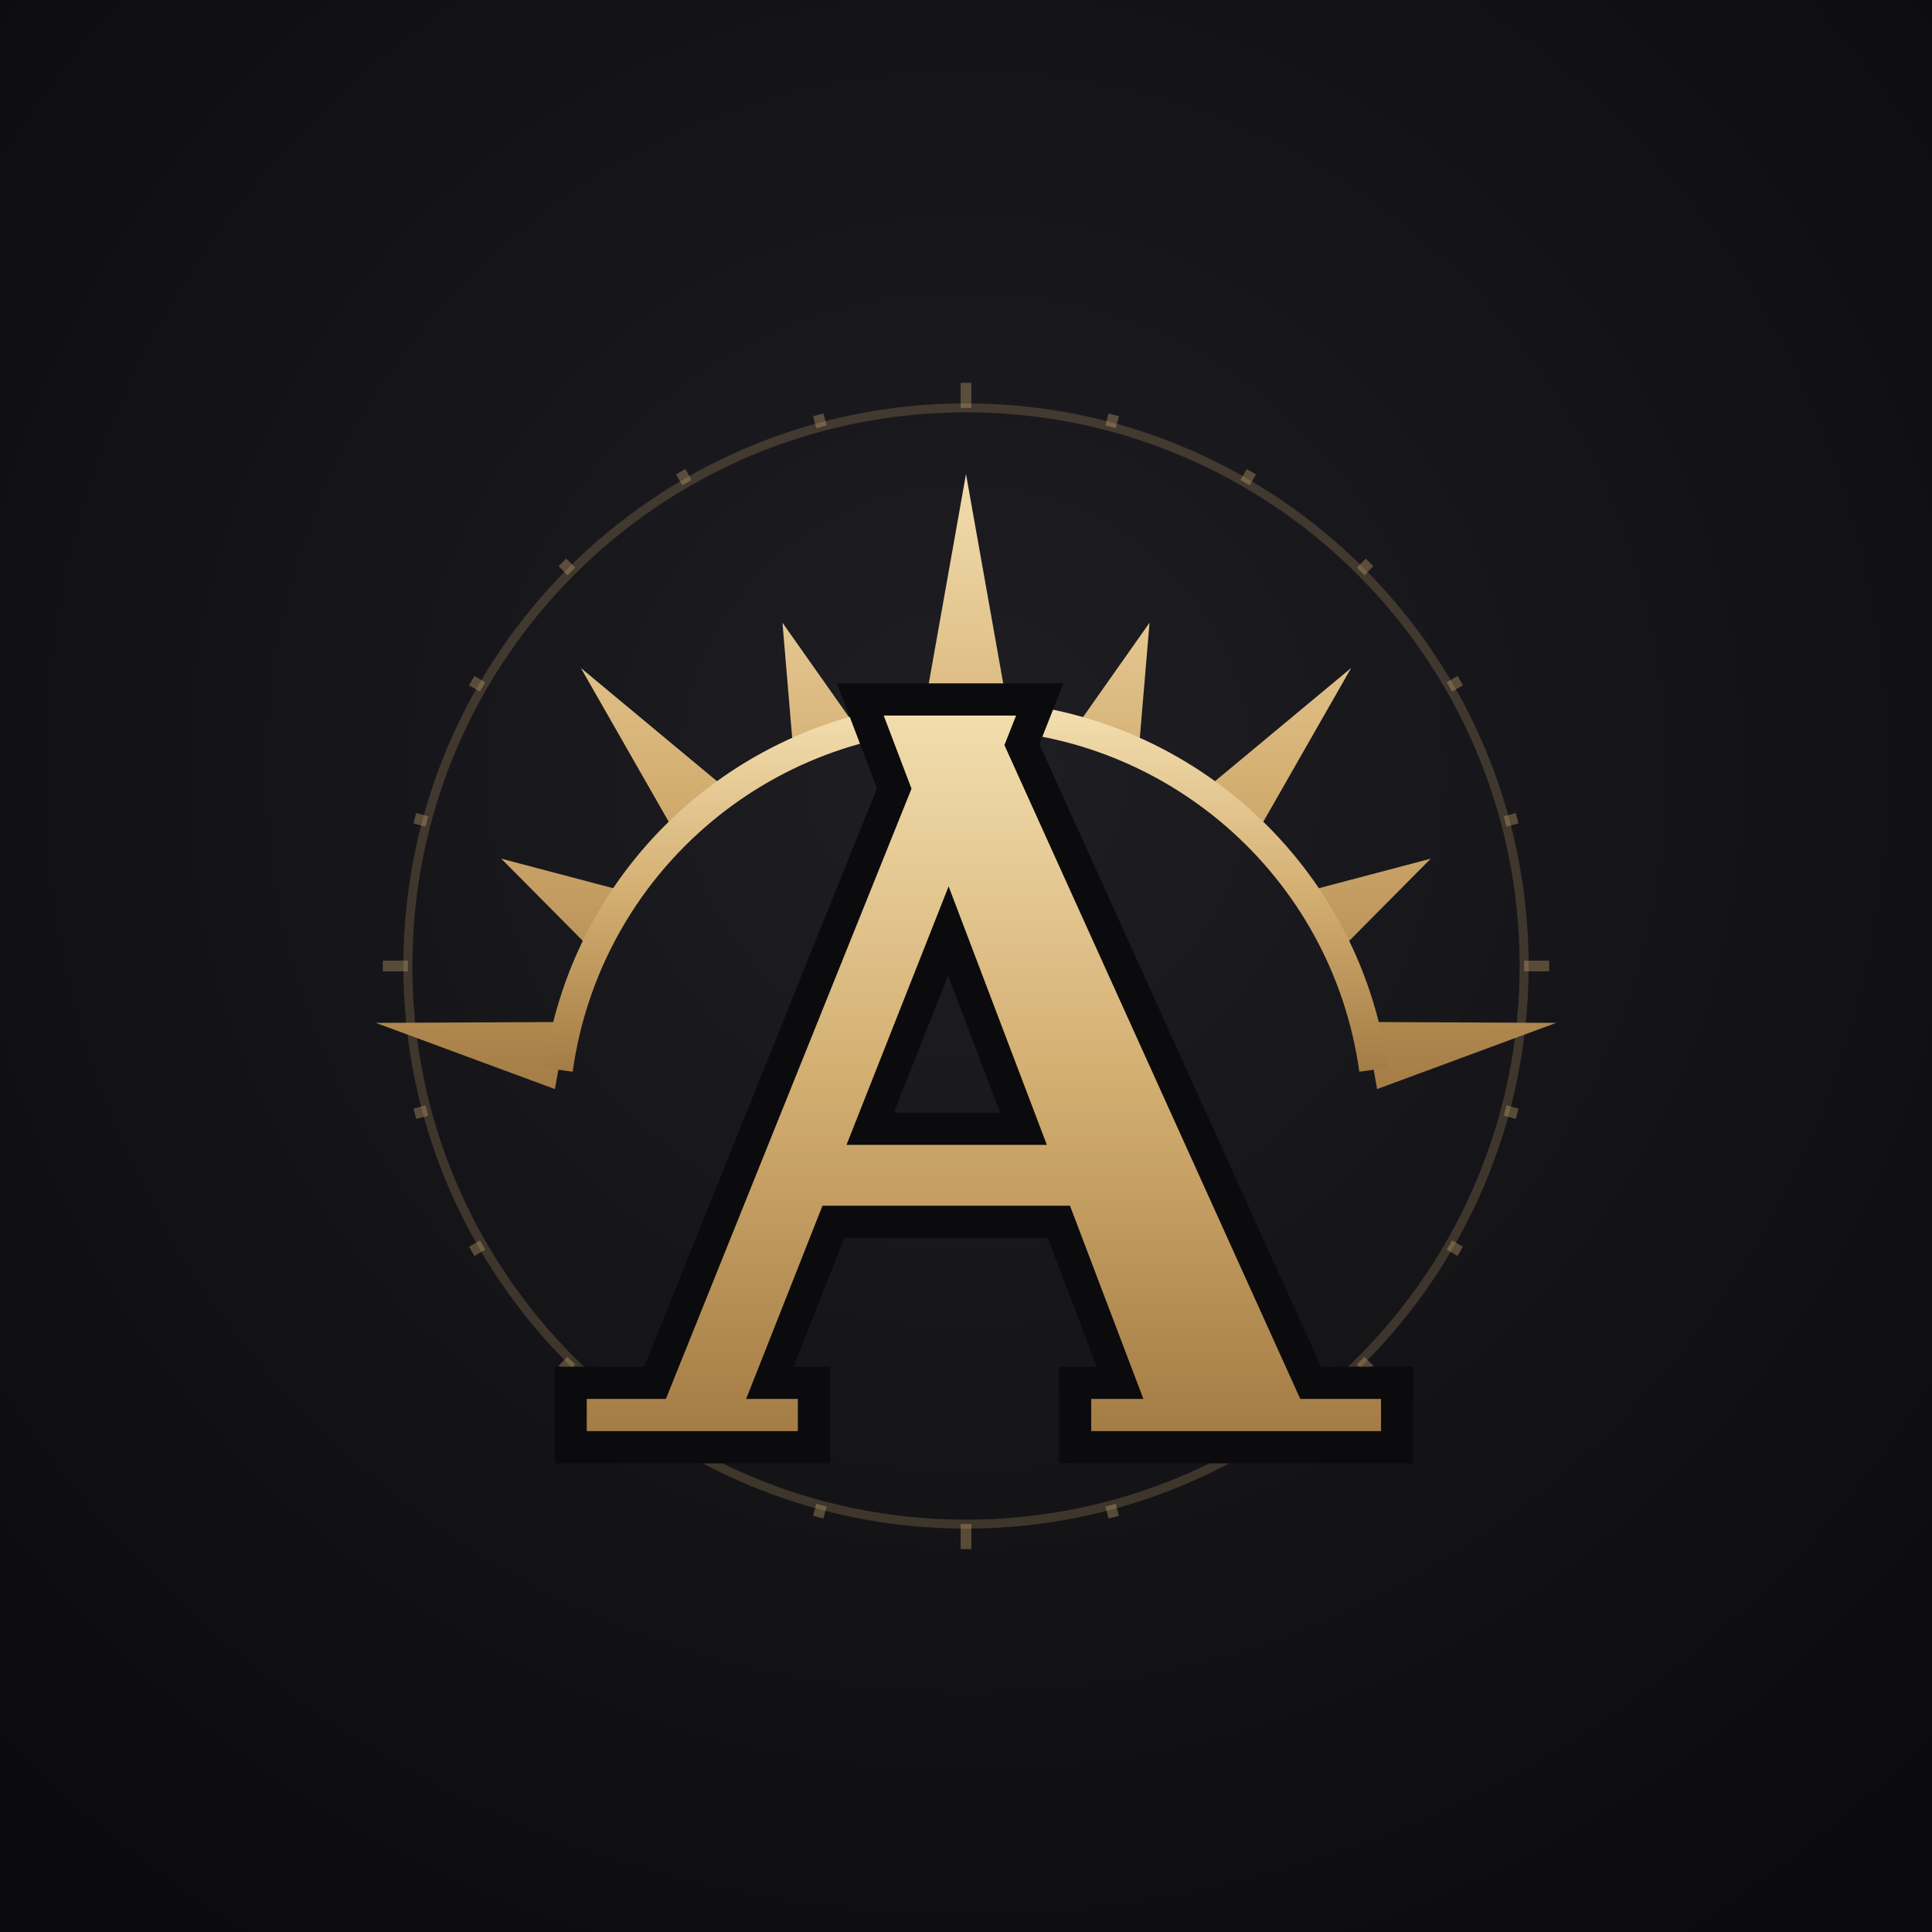
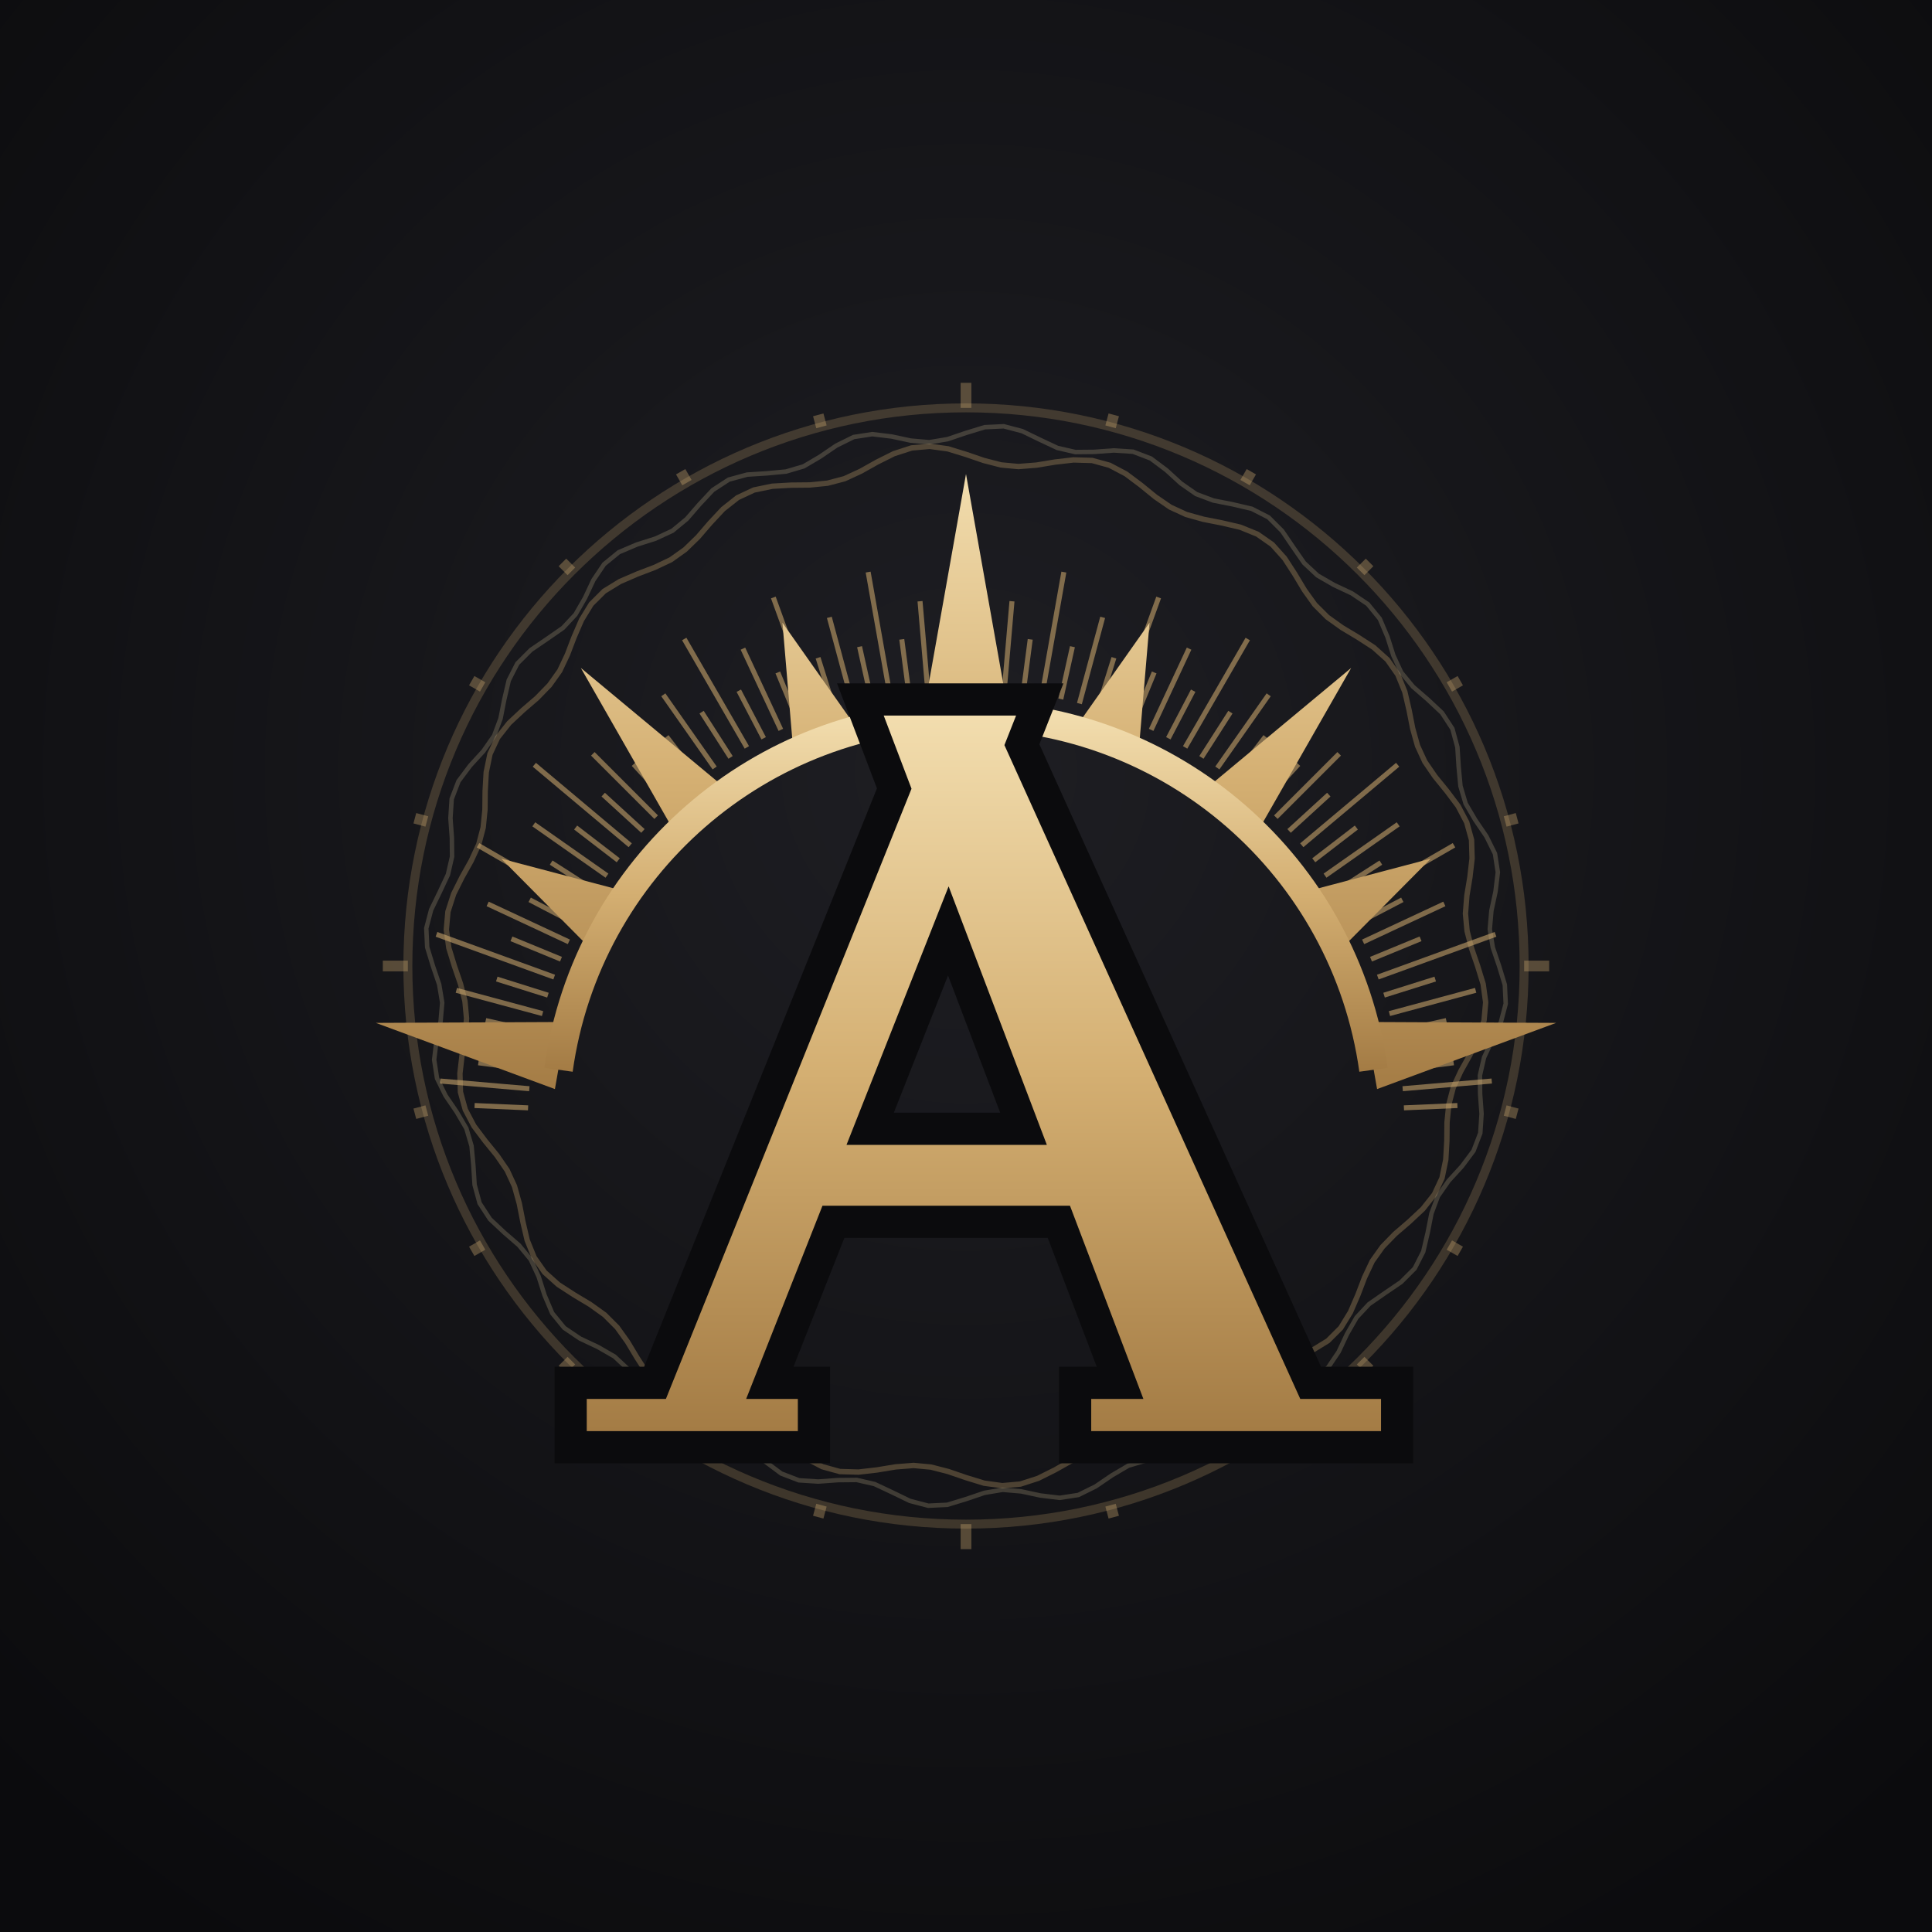
<svg xmlns="http://www.w3.org/2000/svg" width="512" height="512" viewBox="0 0 108 108">
  <defs>
    <linearGradient id="gold" x1="0" y1="0" x2="0" y2="1">
      <stop offset="0.0" stop-color="#F2DDAE" />
      <stop offset="0.5" stop-color="#D4AF72" />
      <stop offset="1.0" stop-color="#A47C45" />
    </linearGradient>
    <radialGradient id="bg" cx="50%" cy="40%" r="72%">
      <stop offset="0" stop-color="#1E1E23" />
      <stop offset="1" stop-color="#0B0B0D" />
    </radialGradient>
  </defs>
  <rect width="108" height="108" fill="url(#bg)" />
  <path d="M22.8,54 A31.2,31.2 0 1,1 85.2,54 A31.2,31.2 0 1,1 22.8,54" fill="none" stroke="#D4AF72" stroke-opacity="0.22" stroke-width="0.5" />
  <path d="M85.20,54.00 L86.60,54.00 M84.14,62.08 L84.81,62.26 M81.02,69.60 L81.63,69.95 M76.06,76.06 L76.56,76.56 M69.60,81.02 L69.95,81.63 M62.08,84.14 L62.26,84.81 M54.00,85.20 L54.00,86.60 M45.92,84.14 L45.74,84.81 M38.40,81.02 L38.05,81.63 M31.94,76.06 L31.44,76.56 M26.98,69.60 L26.37,69.95 M23.86,62.08 L23.19,62.26 M22.80,54.00 L21.40,54.00 M23.86,45.92 L23.19,45.74 M26.98,38.40 L26.37,38.05 M31.94,31.94 L31.44,31.44 M38.40,26.98 L38.05,26.37 M45.92,23.86 L45.74,23.19 M54.00,22.80 L54.00,21.40 M62.08,23.86 L62.26,23.19 M69.60,26.98 L69.95,26.37 M76.06,31.94 L76.56,31.44 M81.02,38.40 L81.63,38.05 M84.14,45.92 L84.81,45.74" fill="none" stroke="#D4AF72" stroke-opacity="0.35" stroke-width="0.6" />
+   <path d="M82.60,54.00 L82.91,55.01 L83.05,56.03 L82.96,57.04 L82.64,58.03 L82.17,58.97 L81.66,59.88 L81.24,60.79 L80.99,61.74 L80.89,62.74 L80.88,63.78 L80.82,64.83 L80.61,65.85 L80.18,66.77 L79.54,67.58 L78.77,68.30 L77.98,68.98 L77.28,69.70 L76.71,70.50 L76.28,71.41 L75.91,72.38 L75.49,73.35 L74.95,74.23 L74.23,74.95 L73.35,75.49 L72.38,75.91 L71.41,76.28 L70.50,76.71 L69.70,77.28 L68.98,77.98 L68.30,78.77 L67.58,79.54 L66.77,80.18 L65.85,80.61 L64.83,80.82 L63.78,80.88 L62.74,80.89 L61.74,80.99 L60.79,81.24 L59.88,81.66 L58.97,82.17 L58.03,82.64 L57.04,82.96 L56.03,83.05 L55.01,82.91 L54.00,82.60 L53.01,82.26 L52.04,82.01 L51.07,81.92 L50.06,82.00 L49.03,82.17 L47.99,82.29 L46.95,82.26 L45.97,81.99 L45.06,81.51 L44.22,80.88 L43.41,80.22 L42.58,79.65 L41.69,79.24 L40.72,78.97 L39.70,78.77 L38.67,78.53 L37.71,78.14 L36.88,77.56 L36.19,76.79 L35.62,75.91 L35.08,75.01 L34.50,74.20 L33.80,73.50 L32.99,72.92 L32.09,72.38 L31.21,71.81 L30.44,71.12 L29.86,70.29 L29.47,69.33 L29.23,68.30 L29.03,67.28 L28.76,66.31 L28.35,65.42 L27.78,64.59 L27.12,63.78 L26.49,62.94 L26.01,62.03 L25.74,61.05 L25.71,60.01 L25.83,58.97 L26.00,57.94 L26.08,56.93 L25.99,55.96 L25.74,54.99 L25.40,54.00 L25.09,52.99 L24.95,51.97 L25.04,50.96 L25.36,49.97 L25.83,49.03 L26.34,48.12 L26.76,47.21 L27.01,46.26 L27.11,45.26 L27.12,44.22 L27.18,43.17 L27.39,42.15 L27.82,41.23 L28.46,40.42 L29.23,39.70 L30.02,39.02 L30.72,38.30 L31.29,37.50 L31.72,36.59 L32.09,35.62 L32.51,34.65 L33.05,33.77 L33.77,33.05 L34.65,32.51 L35.62,32.09 L36.59,31.72 L37.50,31.29 L38.30,30.72 L39.02,30.02 L39.70,29.23 L40.42,28.46 L41.23,27.82 L42.15,27.39 L43.17,27.18 L44.22,27.12 L45.26,27.11 L46.26,27.01 L47.21,26.76 L48.12,26.34 L49.03,25.83 L49.97,25.36 L50.96,25.04 L51.97,24.95 L52.99,25.09 L54.00,25.40 L54.99,25.74 L55.96,25.99 L56.93,26.08 L57.94,26.00 L58.97,25.83 L60.01,25.71 L61.05,25.74 L62.03,26.01 L62.94,26.49 L63.78,27.12 L64.59,27.78 L65.42,28.35 L66.31,28.76 L67.28,29.03 L68.30,29.23 L69.33,29.47 L70.29,29.86 L71.12,30.44 L71.81,31.21 L72.38,32.09 L72.92,32.99 L73.50,33.80 L74.20,34.50 L75.01,35.08 L75.91,35.62 L76.79,36.19 L77.56,36.88 L78.14,37.71 L78.53,38.67 L78.77,39.70 L78.97,40.72 L79.24,41.69 L79.65,42.58 L80.22,43.41 L80.88,44.22 L81.51,45.06 L81.99,45.97 L82.26,46.95 L82.29,47.99 L82.17,49.03 L82.00,50.06 L81.92,51.07 L82.01,52.04 L82.26,53.01 Z" fill="none" stroke="#D4AF72" stroke-opacity="0.30" stroke-width="0.3" />
+   <path d="M83.80,54.00 L84.12,55.05 L84.17,56.11 L83.90,57.14 L83.42,58.13 L82.96,59.11 L82.73,60.11 L82.74,61.16 L82.82,62.26 L82.75,63.34 L82.37,64.33 L81.72,65.20 L80.98,66.01 L80.38,66.87 L80.02,67.83 L79.81,68.90 L79.56,69.97 L79.08,70.91 L78.32,71.67 L77.41,72.29 L76.53,72.90 L75.83,73.65 L75.30,74.57 L74.83,75.57 L74.23,76.46 L73.41,77.13 L72.40,77.56 L71.36,77.89 L70.41,78.33 L69.61,78.99 L68.90,79.81 L68.15,80.61 L67.26,81.19 L66.23,81.47 L65.13,81.54 L64.06,81.64 L63.08,81.93 L62.16,82.47 L61.25,83.09 L60.28,83.57 L59.24,83.73 L58.16,83.60 L57.09,83.37 L56.05,83.28 L55.03,83.45 L54.00,83.80 L52.95,84.12 L51.89,84.17 L50.86,83.90 L49.87,83.42 L48.89,82.96 L47.89,82.73 L46.84,82.74 L45.74,82.82 L44.66,82.75 L43.67,82.37 L42.80,81.72 L41.99,80.98 L41.13,80.38 L40.17,80.02 L39.10,79.81 L38.03,79.56 L37.09,79.08 L36.33,78.32 L35.71,77.41 L35.10,76.53 L34.35,75.83 L33.43,75.30 L32.43,74.83 L31.54,74.23 L30.87,73.41 L30.44,72.40 L30.11,71.36 L29.67,70.41 L29.01,69.61 L28.19,68.90 L27.39,68.15 L26.81,67.26 L26.53,66.23 L26.46,65.13 L26.36,64.06 L26.07,63.08 L25.53,62.16 L24.91,61.25 L24.43,60.28 L24.27,59.24 L24.40,58.16 L24.63,57.09 L24.72,56.05 L24.55,55.03 L24.20,54.00 L23.88,52.95 L23.83,51.89 L24.10,50.86 L24.58,49.87 L25.04,48.89 L25.27,47.89 L25.26,46.84 L25.18,45.74 L25.25,44.66 L25.63,43.67 L26.28,42.80 L27.02,41.99 L27.62,41.13 L27.98,40.17 L28.19,39.10 L28.44,38.03 L28.92,37.09 L29.68,36.33 L30.59,35.71 L31.47,35.10 L32.17,34.35 L32.70,33.43 L33.17,32.43 L33.77,31.54 L34.59,30.87 L35.60,30.44 L36.64,30.11 L37.59,29.67 L38.39,29.01 L39.10,28.19 L39.85,27.39 L40.74,26.81 L41.77,26.53 L42.87,26.46 L43.94,26.36 L44.92,26.07 L45.84,25.53 L46.75,24.91 L47.72,24.43 L48.76,24.27 L49.84,24.40 L50.91,24.63 L51.95,24.72 L52.97,24.55 L54.00,24.20 L55.05,23.88 L56.11,23.83 L57.14,24.10 L58.13,24.58 L59.11,25.04 L60.11,25.27 L61.16,25.26 L62.26,25.18 L63.34,25.25 L64.33,25.63 L65.20,26.28 L66.01,27.02 L66.87,27.62 L67.83,27.98 L68.90,28.19 L69.97,28.44 L70.91,28.92 L71.67,29.68 L72.29,30.59 L72.90,31.47 L73.65,32.17 L74.57,32.70 L75.57,33.17 L76.46,33.77 L77.13,34.59 L77.56,35.60 L77.89,36.64 L78.33,37.59 L78.99,38.39 L79.81,39.10 L80.61,39.85 L81.19,40.74 L81.47,41.77 L81.54,42.87 L81.64,43.94 L81.93,44.92 L82.47,45.84 L83.09,46.75 L83.57,47.72 L83.73,48.76 L83.60,49.84 L83.37,50.91 L83.28,51.95 L83.45,52.97 Z" fill="none" stroke="#F2DDAE" stroke-opacity="0.20" stroke-width="0.25" />
+   <path d="M29.52,61.93 L26.53,61.80 M29.59,60.86 L24.61,60.43 M29.71,59.80 L26.74,59.41 M29.87,58.75 L22.98,57.53 M30.08,57.70 L27.15,57.05 M30.33,56.66 L25.51,55.36 M30.63,55.63 L27.77,54.73 M30.98,54.62 L24.40,52.23 M31.36,53.62 L28.59,52.48 M31.80,52.65 L27.26,50.53 M32.27,51.69 L29.61,50.30 M32.78,50.75 L26.72,47.25 M33.34,49.84 L30.81,48.22 M33.93,48.95 L29.84,46.08 M34.56,48.09 L32.18,46.26 M35.23,47.25 L29.87,42.75 M35.94,46.45 L33.72,44.42 M36.68,45.68 L33.14,42.14 M37.45,44.94 L35.42,42.72 M38.25,44.23 L33.75,38.87 M39.09,43.56 L37.26,41.18 M39.95,42.93 L37.08,38.84 M40.84,42.34 L39.22,39.81 M41.75,41.78 L38.25,35.72 M42.69,41.27 L41.30,38.61 M43.65,40.80 L41.53,36.26 M44.62,40.36 L43.48,37.59 M45.62,39.98 L43.23,33.40 M46.63,39.63 L45.73,36.77 M47.66,39.33 L46.36,34.51 M48.70,39.08 L48.05,36.15 M49.75,38.87 L48.53,31.98 M50.80,38.71 L50.41,35.74 M51.86,38.59 L51.43,33.61 M52.93,38.52 L52.80,35.53 M54.00,38.50 L54.00,31.50 M55.07,38.52 L55.20,35.53 M56.14,38.59 L56.57,33.61 M57.20,38.71 L57.59,35.74 M58.25,38.87 L59.47,31.98 M59.30,39.08 L59.95,36.15 M60.34,39.33 L61.64,34.51 M61.37,39.63 L62.27,36.77 M62.38,39.98 L64.77,33.40 M63.38,40.36 L64.52,37.59 M64.35,40.80 L66.47,36.26 M65.31,41.27 L66.70,38.61 M66.25,41.78 L69.75,35.72 M67.16,42.34 L68.78,39.81 M68.05,42.93 L70.92,38.84 M68.91,43.56 L70.74,41.18 M69.75,44.23 L74.25,38.87 M70.55,44.94 L72.58,42.72 M71.32,45.68 L74.86,42.14 M72.06,46.45 L74.28,44.42 M72.77,47.25 L78.13,42.75 M73.44,48.09 L75.82,46.26 M74.07,48.95 L78.16,46.08 M74.66,49.84 L77.19,48.22 M75.22,50.75 L81.28,47.25 M75.73,51.69 L78.39,50.30 M76.20,52.65 L80.74,50.53 M76.64,53.62 L79.41,52.48 M77.02,54.62 L83.60,52.23 M77.37,55.63 L80.23,54.73 M77.67,56.66 L82.49,55.36 M77.92,57.70 L80.85,57.05 M78.13,58.75 L85.02,57.53 M78.29,59.80 L81.26,59.41 M78.41,60.86 L83.39,60.43 M78.48,61.93 L81.47,61.80" fill="none" stroke="#D4AF72" stroke-opacity="0.55" stroke-width="0.28" />
  <path d="M31.68,57.13 L21.01,57.18 L31.02,60.88 Z M35.03,49.85 L28.02,48.00 L33.13,53.15 Z M40.67,44.16 L32.47,37.34 L37.76,46.60 Z M47.92,40.74 L43.74,34.81 L44.35,42.04 Z M56.40,40.00 L54.00,26.50 L51.60,40.00 Z M63.65,42.04 L64.26,34.81 L60.08,40.74 Z M70.24,46.60 L75.53,37.34 L67.33,44.16 Z M74.87,53.15 L79.98,48.00 L72.97,49.85 Z M76.98,60.88 L86.99,57.18 L76.32,57.13 Z" fill="url(#gold)" />
  <path d="M31.22,59.80 A23.0,23.0 0 0,1 76.78,59.80" fill="none" stroke="url(#gold)" stroke-width="1.6" />
  <path d="M36.50,80.00 L52.60,40.00 L56.80,40.00 L41.00,80.00 Z M49.40,40.00 L55.40,40.00 L73.50,80.00 L64.60,80.00 Z M43.94,64.00 L59.52,64.00 L60.81,67.40 L42.57,67.40 Z M32.80,78.20 L44.60,78.20 L44.60,80.00 L32.80,80.00 Z M61.00,78.20 L77.20,78.20 L77.20,80.00 L61.00,80.00 Z" fill="#0B0B0D" stroke="#0B0B0D" stroke-width="3.6" stroke-linejoin="miter" />
  <path d="M36.50,80.00 L52.60,40.00 L56.80,40.00 L41.00,80.00 Z M49.40,40.00 L55.40,40.00 L73.50,80.00 L64.60,80.00 Z M43.94,64.00 L59.52,64.00 L60.81,67.40 L42.57,67.40 Z M32.80,78.20 L44.60,78.20 L44.60,80.00 L32.80,80.00 Z M61.00,78.20 L77.20,78.20 L77.20,80.00 L61.00,80.00 Z" fill="url(#gold)" />
</svg>
